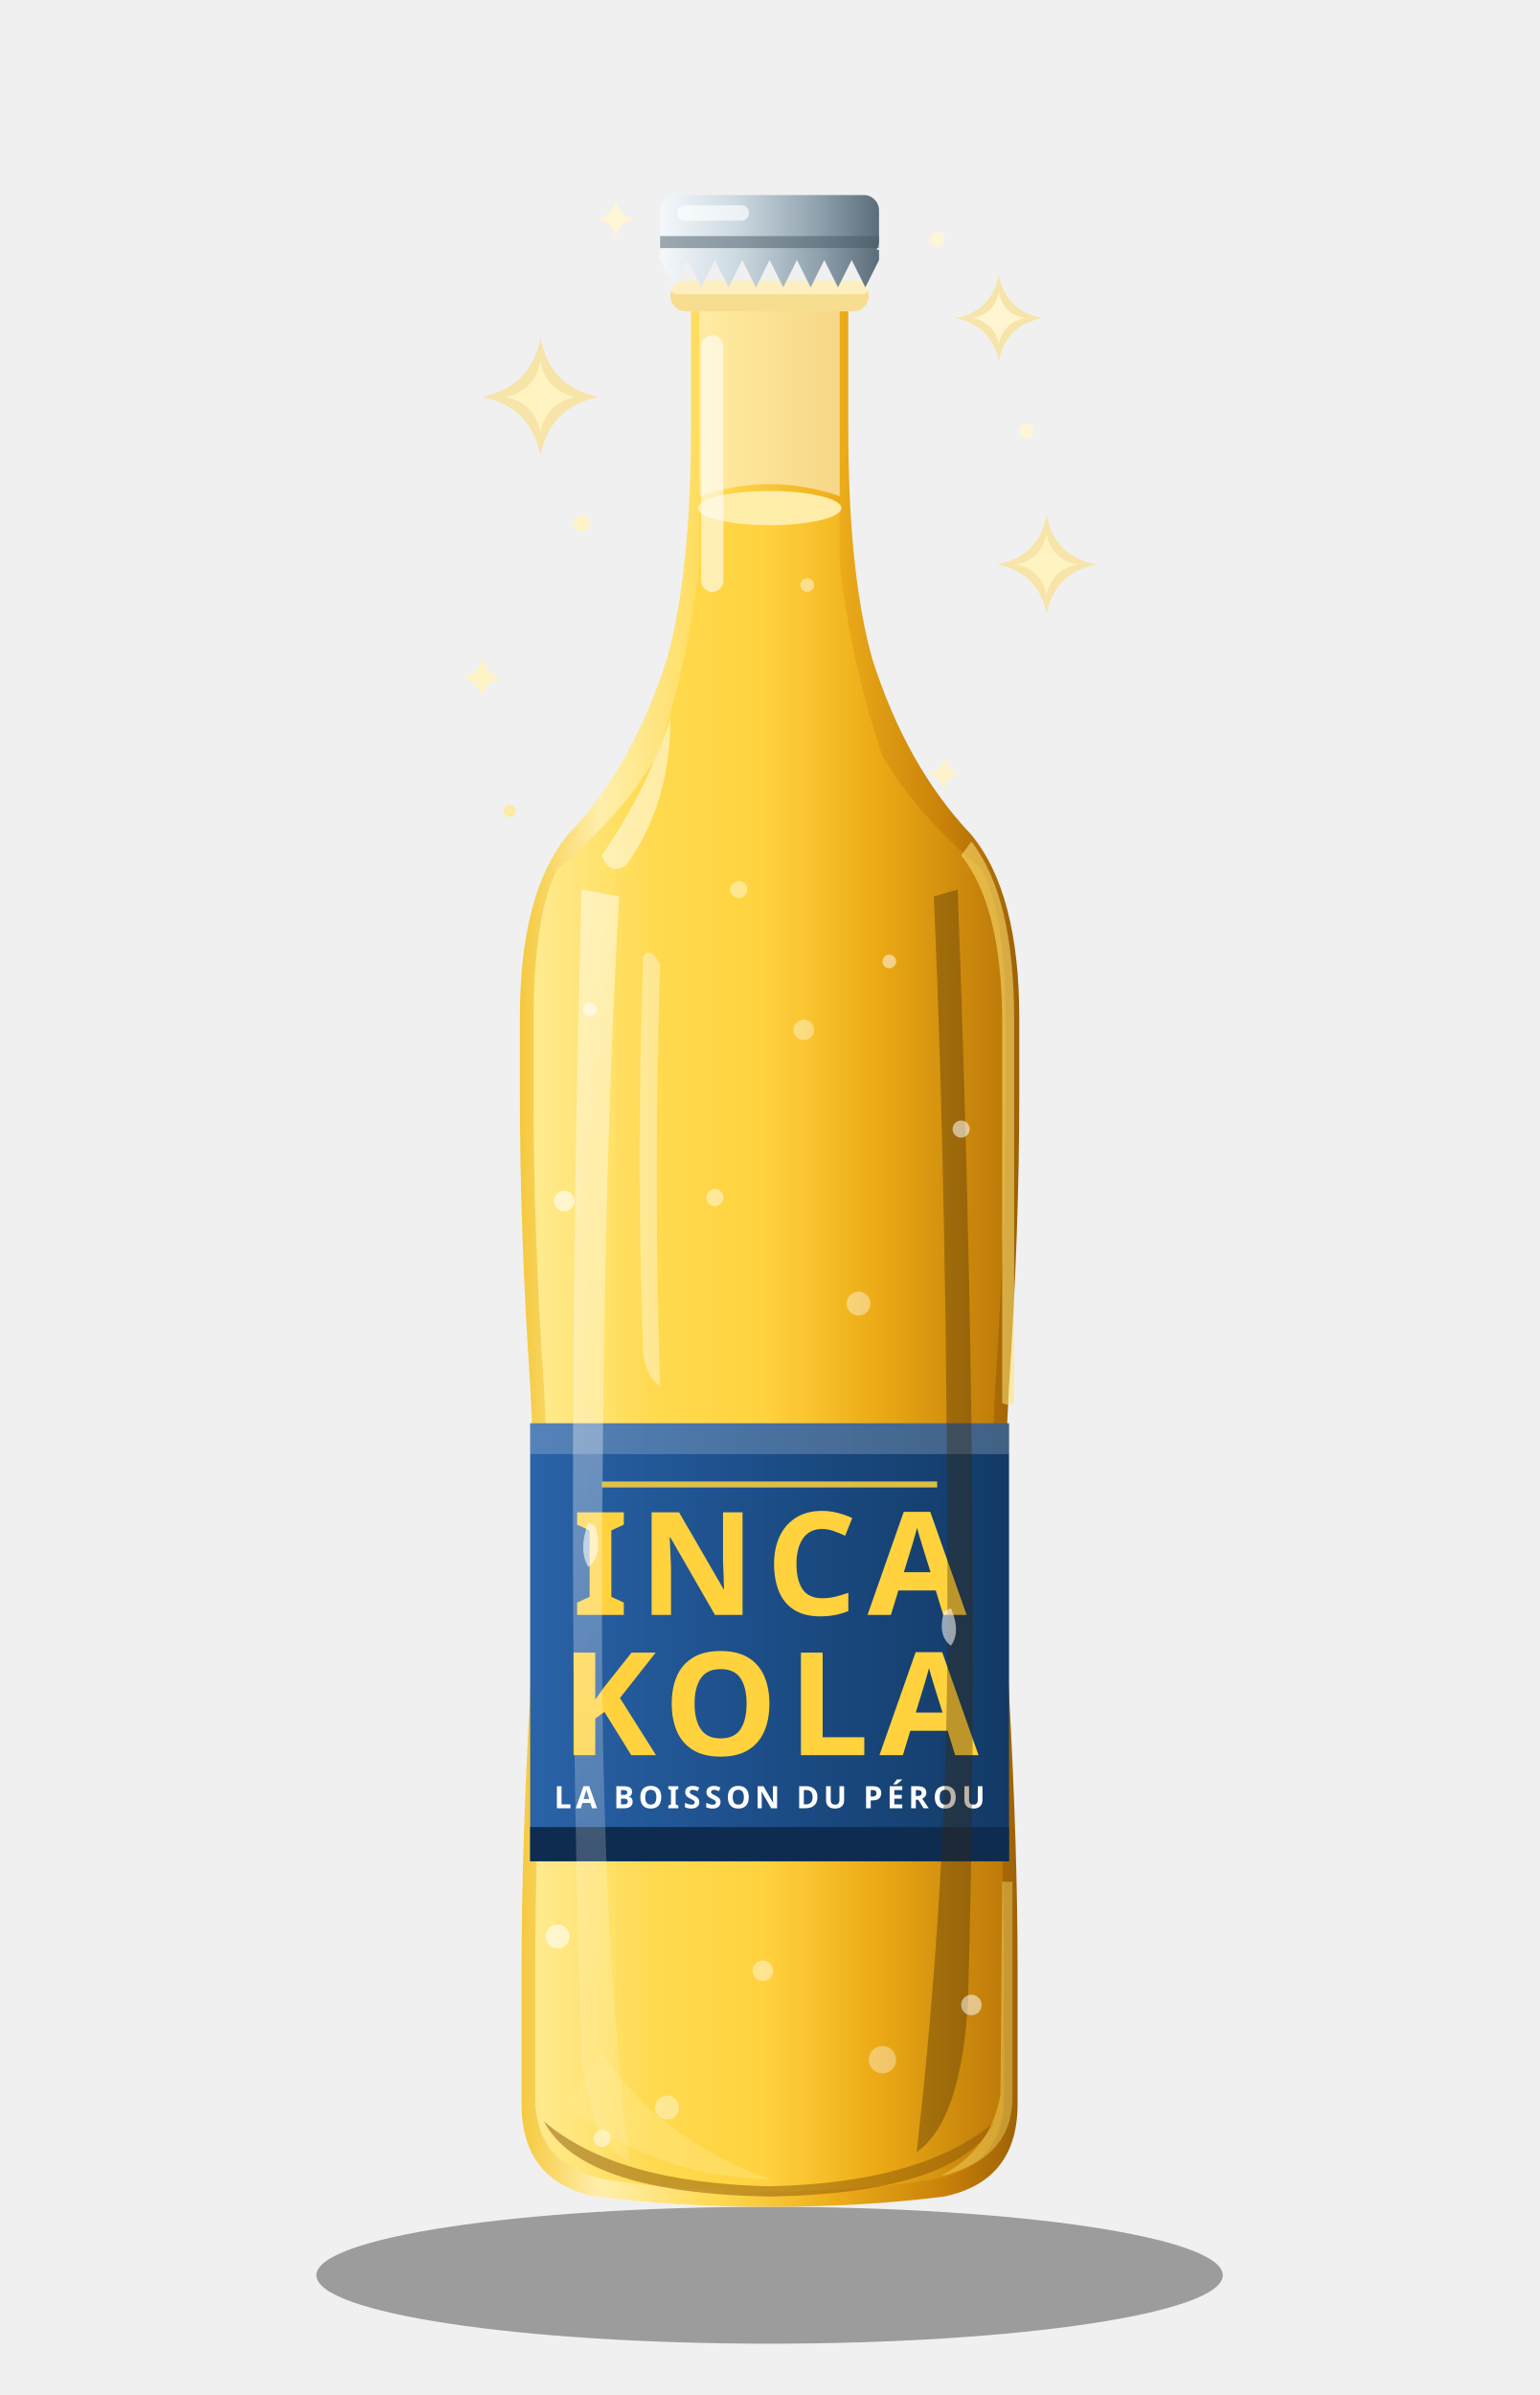
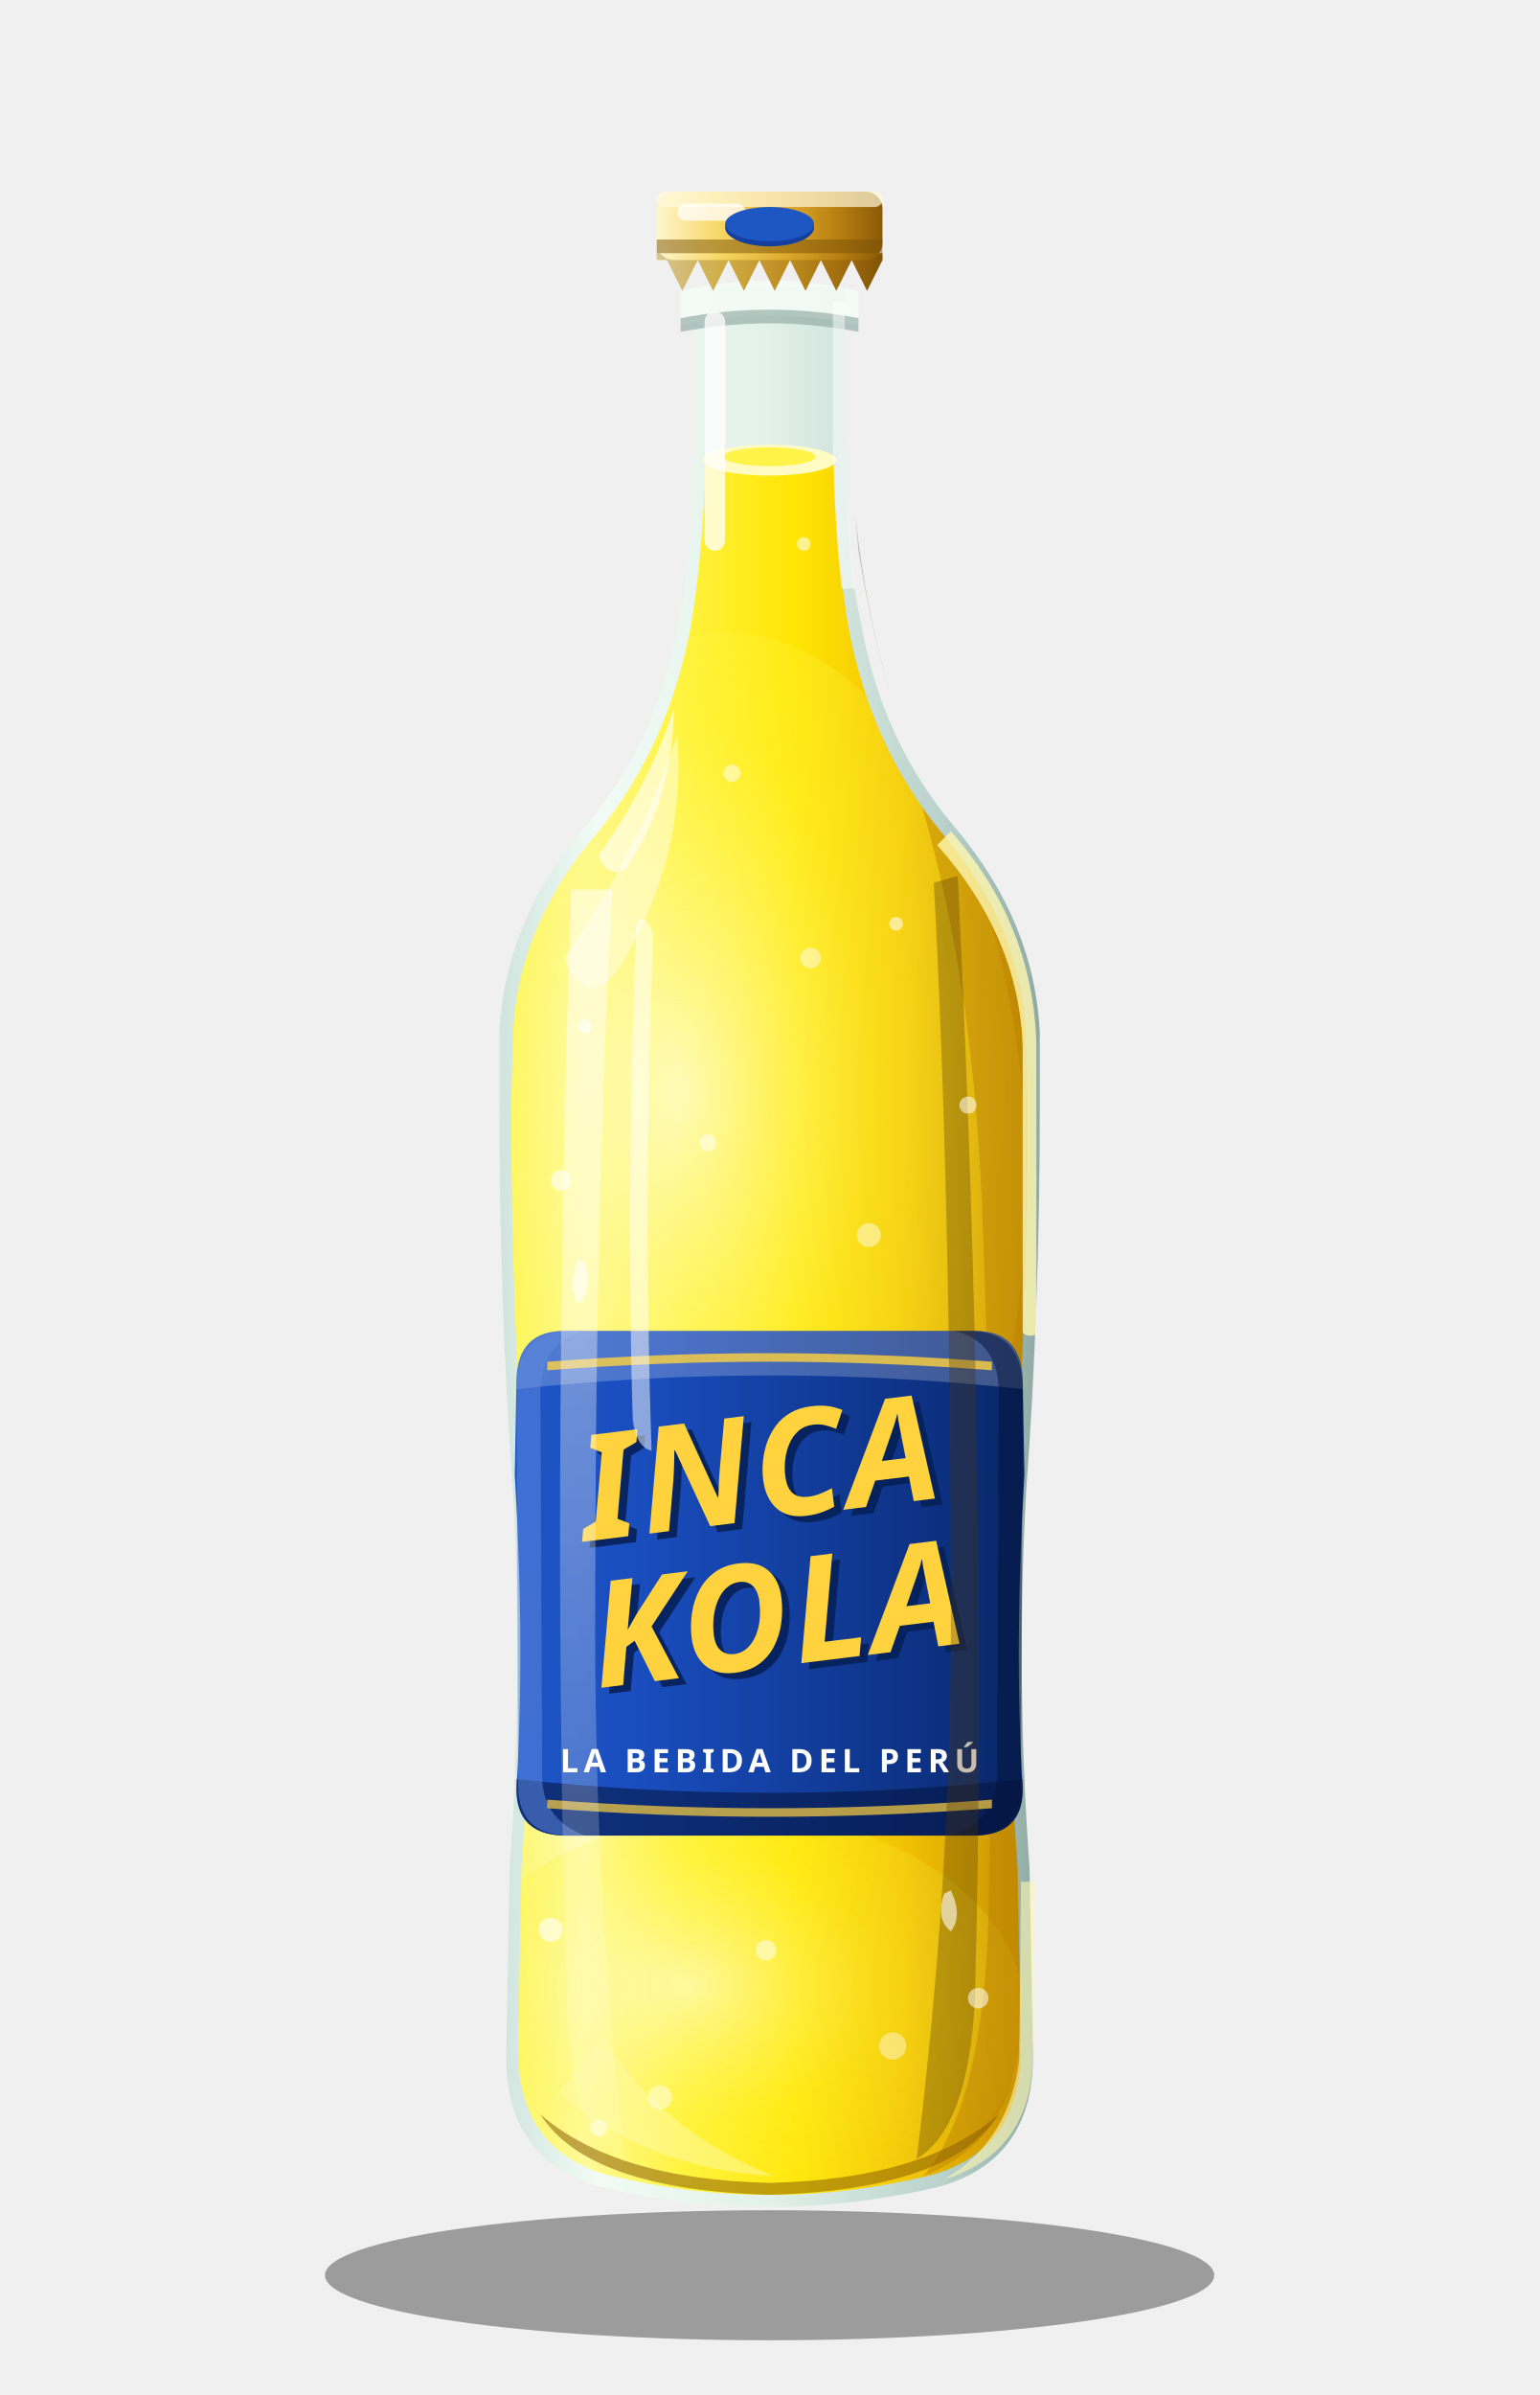
<svg xmlns="http://www.w3.org/2000/svg" viewBox="0 0 900 1400" width="900" height="1400">
  <defs>
    <linearGradient id="inca-glass" x1="0" y1="0" x2="1" y2="0">
-       <stop offset="0" stop-color="#f5c93e" />
-       <stop offset=".16" stop-color="#ffefac" />
-       <stop offset=".4" stop-color="#ffd94f" />
-       <stop offset=".62" stop-color="#efb01c" />
-       <stop offset=".85" stop-color="#c98108" />
-       <stop offset="1" stop-color="#9d6206" />
+       <stop offset="0" stop-color="#cfe4dd" />
+       <stop offset=".18" stop-color="#f2fbf6" />
+       <stop offset=".5" stop-color="#e2f1ea" />
+       <stop offset=".82" stop-color="#b9d2cb" />
+       <stop offset="1" stop-color="#8fa9a3" />
    </linearGradient>
    <linearGradient id="inca-liquid" x1="0" y1="0" x2="1" y2="0">
-       <stop offset="0" stop-color="#ffeb92" />
-       <stop offset=".25" stop-color="#ffda4e" />
-       <stop offset=".5" stop-color="#ffd23e" />
-       <stop offset=".72" stop-color="#eeac16" />
-       <stop offset="1" stop-color="#bd7a08" />
+       <stop offset="0" stop-color="#fdf76e" />
+       <stop offset=".14" stop-color="#fffbb0" />
+       <stop offset=".34" stop-color="#fff23c" />
+       <stop offset=".55" stop-color="#ffe504" />
+       <stop offset=".76" stop-color="#f2c303" />
+       <stop offset="1" stop-color="#c68f04" />
    </linearGradient>
+     <radialGradient id="inca-glow" cx=".42" cy=".42" r=".75">
+       <stop offset="0" stop-color="#fffde0" stop-opacity=".75" />
+       <stop offset=".45" stop-color="#fff53c" stop-opacity=".38" />
+       <stop offset="1" stop-color="#fff53c" stop-opacity="0" />
+     </radialGradient>
    <linearGradient id="inca-cap" x1="0" y1="0" x2="1" y2="0">
-       <stop offset="0" stop-color="#f4f8fb" />
-       <stop offset=".35" stop-color="#cdd9e1" />
-       <stop offset=".7" stop-color="#93a5b1" />
-       <stop offset="1" stop-color="#5c6d7a" />
+       <stop offset="0" stop-color="#fff6cc" />
+       <stop offset=".28" stop-color="#f7d764" />
+       <stop offset=".58" stop-color="#dca82a" />
+       <stop offset=".82" stop-color="#b57c10" />
+       <stop offset="1" stop-color="#8a5a08" />
    </linearGradient>
    <linearGradient id="inca-label" x1="0" y1="0" x2="1" y2="0">
-       <stop offset="0" stop-color="#2a63a8" />
-       <stop offset=".45" stop-color="#1d4f8a" />
-       <stop offset="1" stop-color="#123a66" />
+       <stop offset="0" stop-color="#1e56c4" />
+       <stop offset=".22" stop-color="#1a4ec0" />
+       <stop offset=".55" stop-color="#123e9e" />
+       <stop offset=".85" stop-color="#0c2f7e" />
+       <stop offset="1" stop-color="#092560" />
    </linearGradient>
    <linearGradient id="inca-shine" x1="0" y1="0" x2="0" y2="1">
      <stop offset="0" stop-color="#ffffff" stop-opacity=".95" />
-       <stop offset="1" stop-color="#ffffff" stop-opacity=".2" />
+       <stop offset="1" stop-color="#ffffff" stop-opacity=".15" />
    </linearGradient>
-     <path id="inca-spark" d="M0 -18 Q3 -3 18 0 Q3 3 0 18 Q-3 3 -18 0 Q-3 -3 0 -18 Z" />
+     <clipPath id="inca-liquid-clip">
+       <path d="M412 268 Q450 254 488 268            L488 286 Q490 330 496 366            Q509 436 550 486            Q598 542 600 606            L601 646            Q601 764 593 872            Q587 982 595 1092            L597 1198            Q597 1256 546 1271            Q498 1283 450 1283            Q402 1283 354 1271            Q303 1256 303 1198            L305 1092            Q313 982 307 872            Q299 764 299 646            L300 606            Q302 542 350 486            Q391 436 404 366            Q410 330 412 286 Z" />
+     </clipPath>
  </defs>
-   <ellipse cx="450" cy="1330" rx="265" ry="40" fill="#000" opacity=".35" />
-   <path d="M404 168 L404 250            Q404 335 390 385            Q370 448 332 488            Q304 522 304 595            L304 640            Q304 720 310 810            Q315 900 310 990            Q305 1080 305 1150            L305 1230            Q305 1275 348 1284            Q396 1290 450 1290            Q504 1290 552 1284            Q595 1275 595 1230            L595 1150            Q595 1080 590 990            Q585 900 590 810            Q596 720 596 640            L596 595            Q596 522 568 488            Q530 448 510 385            Q496 335 496 250            L496 168 Z" fill="url(#inca-glass)" />
-   <path d="M409 296 Q450 282 491 296            L491 330 Q498 390 516 442            Q536 476 574 508            Q588 534 588 598            L588 642            Q588 720 582 810            Q577 900 582 990            Q587 1078 587 1148            L587 1226            Q587 1266 546 1274            Q500 1281 450 1281            Q400 1281 354 1274            Q313 1266 313 1226            L313 1148            Q313 1078 318 990            Q323 900 318 810            Q312 720 312 642            L312 598            Q312 534 326 508            Q364 476 384 442            Q402 390 409 330 Z" fill="url(#inca-liquid)" opacity=".97" />
-   <path d="M318 1240 Q360 1276 450 1278 Q540 1276 582 1240 Q560 1282 450 1284 Q340 1282 318 1240 Z" fill="#8a5505" opacity=".5" />
-   <ellipse cx="450" cy="297" rx="42" ry="10" fill="#ffefaf" opacity=".95" />
-   <path d="M409 174 L491 174 L491 290 Q450 276 409 290 Z" fill="#fdf3d2" opacity=".6" />
-   <path d="M330 1230 Q380 1272 450 1274 Q385 1250 352 1200 Z" fill="#ffe98a" opacity=".4" />
+   <ellipse cx="450" cy="1330" rx="260" ry="38" fill="#000" opacity=".35" />
+   <path id="inca-body" d="M406 168 L406 244            Q406 322 397 362            Q385 432 343 482            Q295 538 292 604            L292 646            Q292 764 300 872            Q306 982 298 1092            L296 1200            Q295 1262 350 1278            Q400 1290 450 1290            Q500 1290 550 1278            Q605 1262 604 1200            L602 1092            Q594 982 600 872            Q608 764 608 646            L608 604            Q605 538 557 482            Q515 432 503 362            Q494 322 494 244            L494 168 Z" fill="url(#inca-glass)" />
+   <path d="M412 268 Q450 254 488 268            L488 286 Q490 330 496 366            Q509 436 550 486            Q598 542 600 606            L601 646            Q601 764 593 872            Q587 982 595 1092            L597 1198            Q597 1256 546 1271            Q498 1283 450 1283            Q402 1283 354 1271            Q303 1256 303 1198            L305 1092            Q313 982 307 872            Q299 764 299 646            L300 606            Q302 542 350 486            Q391 436 404 366            Q410 330 412 286 Z" fill="url(#inca-liquid)" />
+   <g clip-path="url(#inca-liquid-clip)">
+     <ellipse cx="425" cy="690" rx="175" ry="320" fill="url(#inca-glow)" />
+     <ellipse cx="430" cy="1180" rx="170" ry="120" fill="url(#inca-glow)" opacity=".8" />
+     <path d="M520 380 Q560 470 596 540 L601 700 Q601 950 597 1180 Q596 1250 540 1272 Q575 1230 578 1120 Q582 900 574 700 Q566 520 512 396 Z" fill="#b87f02" opacity=".45" />
+   </g>
+   <path d="M330 560 Q372 500 396 430 Q402 500 362 566 Q342 592 330 560 Z" fill="#fffde0" opacity=".55" />
+   <ellipse cx="450" cy="269" rx="39" ry="9" fill="#fffbc2" />
+   <ellipse cx="450" cy="267" rx="27" ry="5.5" fill="#fff34a" />
+   <path d="M316 1236 Q360 1274 450 1276 Q540 1274 584 1236 Q556 1280 450 1283 Q344 1280 316 1236 Z" fill="#8a5f04" opacity=".55" />
+   <path d="M326 1224 Q380 1268 452 1272 Q384 1244 352 1190 Z" fill="#fff9a8" opacity=".5" />
  <g fill="#ffffff">
-     <circle cx="472" cy="342" r="4" opacity=".45" />
-     <circle cx="432" cy="520" r="5" opacity=".42" />
-     <circle cx="470" cy="602" r="6" opacity=".38" />
-     <circle cx="418" cy="700" r="5" opacity=".45" />
-     <circle cx="502" cy="762" r="7" opacity=".4" />
-     <circle cx="446" cy="1152" r="6" opacity=".42" />
-     <circle cx="516" cy="1204" r="8" opacity=".36" />
-     <circle cx="390" cy="1232" r="7" opacity=".4" />
+     <circle cx="470" cy="318" r="4" opacity=".55" />
+     <circle cx="428" cy="452" r="5" opacity=".5" />
+     <circle cx="474" cy="560" r="6" opacity=".45" />
+     <circle cx="414" cy="668" r="5" opacity=".5" />
+     <circle cx="508" cy="722" r="7" opacity=".45" />
+     <circle cx="448" cy="1140" r="6" opacity=".5" />
+     <circle cx="522" cy="1196" r="8" opacity=".4" />
+     <circle cx="386" cy="1226" r="7" opacity=".45" />
  </g>
-   <rect x="392" y="164" width="116" height="18" rx="9" fill="#f7dd8f" />
-   <rect x="392" y="164" width="116" height="8" rx="4" fill="#fff4cd" opacity=".8" />
-   <path d="M386 146 L514 146 L514 152 L506 168 L498 152 L490 168 L482 152 L474 168 L466 152 L458 168            L450 152 L442 168 L434 152 L426 168 L418 152 L410 168 L402 152 L394 168 L386 152 Z" fill="url(#inca-cap)" />
-   <rect x="386" y="114" width="128" height="36" rx="9" fill="url(#inca-cap)" />
-   <rect x="386" y="138" width="128" height="7" fill="#465864" opacity=".5" />
-   <rect x="396" y="120" width="42" height="9" rx="4.5" fill="#ffffff" opacity=".65" />
+   <path d="M398 170 Q450 158 502 170 L502 190 Q450 179 398 190 Z" fill="#f4fbf7" opacity=".85" />
+   <path d="M398 186 Q450 176 502 186 L502 194 Q450 184 398 194 Z" fill="#89a39d" opacity=".6" />
  <g>
-     <path d="M310 832 L590 832 L590 1088 L310 1088 Z" fill="url(#inca-label)" />
-     <path d="M310 832 L590 832 L590 850 L310 850 Z" fill="#ffffff" opacity=".2" />
-     <path d="M310 1068 L590 1068 L590 1088 L310 1088 Z" fill="#0e2c50" />
-     <rect x="352" y="866" width="196" height="3.5" fill="#ffd23e" opacity=".85" />
-     <text x="450" y="944" text-anchor="middle" font-family="'Space Grotesk',sans-serif" font-size="84" font-weight="700" letter-spacing="6" fill="#ffd23e">INCA</text>
-     <text x="450" y="1026" text-anchor="middle" font-family="'Space Grotesk',sans-serif" font-size="84" font-weight="700" letter-spacing="6" fill="#ffd23e">KOLA</text>
-     <text x="450" y="1057" text-anchor="middle" font-family="'Space Grotesk',sans-serif" font-size="18" font-weight="600" letter-spacing="2.5" fill="#ffffff">LA BOISSON DU PÉROU</text>
-   </g>
-   <path d="M340 520 Q330 900 340 1200 Q344 1252 368 1264 Q352 1130 352 950 Q352 700 362 524 Z" fill="url(#inca-shine)" opacity=".52" />
-   <rect x="410" y="196" width="13" height="150" rx="6.5" fill="#ffffff" opacity=".6" />
-   <path d="M352 500 Q378 462 392 420 Q392 470 366 506 Q356 512 352 500 Z" fill="#ffffff" opacity=".5" />
-   <path d="M376 560 Q372 680 376 790 Q378 806 386 810 Q382 690 386 564 Q380 552 376 560 Z" fill="#ffffff" opacity=".38" />
-   <path d="M560 520 Q574 900 566 1170 Q562 1240 536 1258 Q554 1100 554 950 Q554 700 546 524 Z" fill="#3a2404" opacity=".34" />
-   <path d="M568 492 Q593 524 593 596 L593 820 Q589 822 586 820 L586 598 Q586 530 562 500 Z" fill="#ffe374" opacity=".55" />
-   <path d="M592 1100 L592 1226 Q592 1262 550 1272 Q580 1256 585 1224 L586 1100 Z" fill="#ffe374" opacity=".4" />
-   <g fill="#ffffff">
-     <circle cx="330" cy="702" r="6" opacity=".6" />
-     <circle cx="562" cy="660" r="5" opacity=".55" />
-     <circle cx="326" cy="1132" r="7" opacity=".58" />
-     <circle cx="568" cy="1172" r="6" opacity=".52" />
-     <circle cx="352" cy="1250" r="5" opacity=".5" />
-     <circle cx="520" cy="562" r="4" opacity=".5" />
-     <circle cx="345" cy="590" r="4" opacity=".55" />
-     <path d="M556 940 q6 14 0 22 q-8 -6 -4 -20 Z" opacity=".55" />
-     <path d="M344 890 q-6 16 0 26 q9 -7 4 -24 Z" opacity=".6" />
+     <path d="M384 148 L516 148 L516 152 L507 170 L498 152 L489 170 L480 152 L471 170 L462 152 L453 170              L444 152 L435 170 L426 152 L417 170 L408 152 L399 170 L390 152 L384 152 Z" fill="url(#inca-cap)" />
+     <path d="M384 148 L516 148 L516 152 L507 170 L498 152 L489 170 L480 152 L471 170 L462 152 L453 170              L444 152 L435 170 L426 152 L417 170 L408 152 L399 170 L390 152 L384 152 Z" fill="#6b4405" opacity=".28" />
+     <rect x="384" y="112" width="132" height="40" rx="10" fill="url(#inca-cap)" />
+     <rect x="384" y="140" width="132" height="8" fill="#7a5106" opacity=".5" />
+     <rect x="384" y="112" width="132" height="9" rx="4.5" fill="#fff9db" opacity=".7" />
+     <rect x="396" y="119" width="40" height="10" rx="5" fill="#ffffff" opacity=".75" />
+     <ellipse cx="450" cy="133" rx="26" ry="11" fill="#123e9e" />
+     <ellipse cx="450" cy="131" rx="26" ry="10" fill="#1e56c4" />
  </g>
  <g>
-     <use href="#inca-spark" transform="translate(316 232) scale(1.9)" fill="#ffd23e" opacity=".4" />
-     <use href="#inca-spark" transform="translate(316 232) scale(1.15)" fill="#fff3c2" opacity=".95" />
-     <use href="#inca-spark" transform="translate(584 186) scale(1.4)" fill="#ffd23e" opacity=".4" />
-     <use href="#inca-spark" transform="translate(584 186) scale(.85)" fill="#fff6d2" opacity=".95" />
-     <use href="#inca-spark" transform="translate(282 396) scale(.65)" fill="#fff3c2" opacity=".9" />
-     <use href="#inca-spark" transform="translate(612 330) scale(1.6)" fill="#ffd23e" opacity=".4" />
-     <use href="#inca-spark" transform="translate(612 330) scale(1)" fill="#fff3c2" opacity=".95" />
-     <use href="#inca-spark" transform="translate(360 128) scale(.6)" fill="#fff6d2" opacity=".9" />
-     <use href="#inca-spark" transform="translate(552 452) scale(.55)" fill="#fff3c2" opacity=".8" />
-     <circle cx="340" cy="306" r="5" fill="#fff3c2" opacity=".85" />
-     <circle cx="600" cy="252" r="4.5" fill="#fff6d2" opacity=".8" />
-     <circle cx="298" cy="474" r="3.5" fill="#ffe98a" opacity=".75" />
-     <circle cx="548" cy="140" r="4.5" fill="#fff6d2" opacity=".85" />
+     <path d="M330 778              L570 778              Q597 778 598 806              L599 862              Q593 962 598 1046              Q598 1072 571 1073              L329 1073              Q302 1072 302 1046              Q307 962 301 862              L302 806              Q303 778 330 778 Z" fill="url(#inca-label)" />
+     <path d="M330 778 L570 778 Q597 778 598 806 L598 812 Q450 796 302 812 L302 806 Q303 778 330 778 Z" fill="#ffffff" opacity=".22" />
+     <path d="M302 1040 Q450 1056 598 1040 L598 1046 Q598 1072 571 1073 L329 1073 Q302 1072 302 1046 Z" fill="#04123a" opacity=".55" />
+     <path d="M330 778 Q302 780 302 812 L303 1044 Q303 1071 330 1073 L342 1073 Q318 1064 317 1040 L316 812 Q317 784 342 778 Z" fill="#5f8ae0" opacity=".5" />
+     <path d="M570 778 Q598 780 598 812 L597 1044 Q597 1071 570 1073 L556 1073 Q582 1064 583 1040 L584 812 Q583 784 558 778 Z" fill="#04123a" opacity=".5" />
+     <path d="M320 796 Q450 786 580 796 L580 801 Q450 791 320 801 Z" fill="#ffd23e" opacity=".8" />
+     <path d="M320 1052 Q450 1062 580 1052 L580 1057 Q450 1067 320 1057 Z" fill="#ffd23e" opacity=".7" />
+     <g transform="rotate(-7 450 910)">
+       <text x="454" y="892" text-anchor="middle" font-family="'Space Grotesk',sans-serif" font-size="86" font-weight="700" font-style="italic" letter-spacing="2" fill="#052058" opacity=".9">INCA</text>
+       <text x="450" y="888" text-anchor="middle" font-family="'Space Grotesk',sans-serif" font-size="86" font-weight="700" font-style="italic" letter-spacing="2" fill="#ffd23e">INCA</text>
+       <text x="454" y="978" text-anchor="middle" font-family="'Space Grotesk',sans-serif" font-size="86" font-weight="700" font-style="italic" letter-spacing="2" fill="#052058" opacity=".9">KOLA</text>
+       <text x="450" y="974" text-anchor="middle" font-family="'Space Grotesk',sans-serif" font-size="86" font-weight="700" font-style="italic" letter-spacing="2" fill="#ffd23e">KOLA</text>
+     </g>
+     <text x="450" y="1036" text-anchor="middle" font-family="'Space Grotesk',sans-serif" font-size="19" font-weight="600" letter-spacing="3" fill="#ffffff">LA BEBIDA DEL PERÚ</text>
+   </g>
+   <path d="M334 520 Q322 880 332 1190 Q336 1248 366 1264 Q348 1120 348 950 Q348 700 358 520 Z" fill="url(#inca-shine)" opacity=".55" />
+   <path d="M372 540 Q366 700 370 830 Q372 846 381 848 Q376 700 382 546 Q377 532 372 540 Z" fill="#ffffff" opacity=".5" />
+   <rect x="412" y="182" width="12" height="140" rx="6" fill="#ffffff" opacity=".75" />
+   <path d="M350 500 Q380 458 394 414 Q394 466 366 508 Q355 514 350 500 Z" fill="#ffffff" opacity=".6" />
+   <path d="M560 512 Q578 880 570 1170 Q566 1244 536 1262 Q556 1100 556 950 Q556 700 546 516 Z" fill="#4a3202" opacity=".32" />
+   <path d="M500 300 Q506 358 522 410 Q510 372 502 322 Z" fill="#4a3202" opacity=".3" />
+   <path d="M556 486 Q604 540 606 610 L606 780 Q601 782 598 779 L598 612 Q596 548 548 494 Z" fill="#fff8b0" opacity=".8" />
+   <path d="M605 1100 L604 1200 Q604 1258 552 1274 Q590 1252 596 1204 L597 1100 Z" fill="#fff8b0" opacity=".6" />
+   <path d="M494 176 L494 244 Q494 300 500 344 L492 344 Q487 298 487 244 L487 176 Z" fill="#ffffff" opacity=".5" />
+   <g fill="#ffffff">
+     <circle cx="328" cy="690" r="6" opacity=".6" />
+     <circle cx="566" cy="646" r="5" opacity=".55" />
+     <circle cx="322" cy="1128" r="7" opacity=".6" />
+     <circle cx="572" cy="1168" r="6" opacity=".55" />
+     <circle cx="350" cy="1244" r="5" opacity=".5" />
+     <circle cx="524" cy="540" r="4" opacity=".55" />
+     <circle cx="342" cy="600" r="4" opacity=".6" />
+     <path d="M556 1105 q7 15 0 24 q-9 -7 -4 -22 Z" opacity=".6" />
+     <path d="M338 736 q-6 16 0 26 q9 -7 4 -24 Z" opacity=".62" />
  </g>
</svg>
